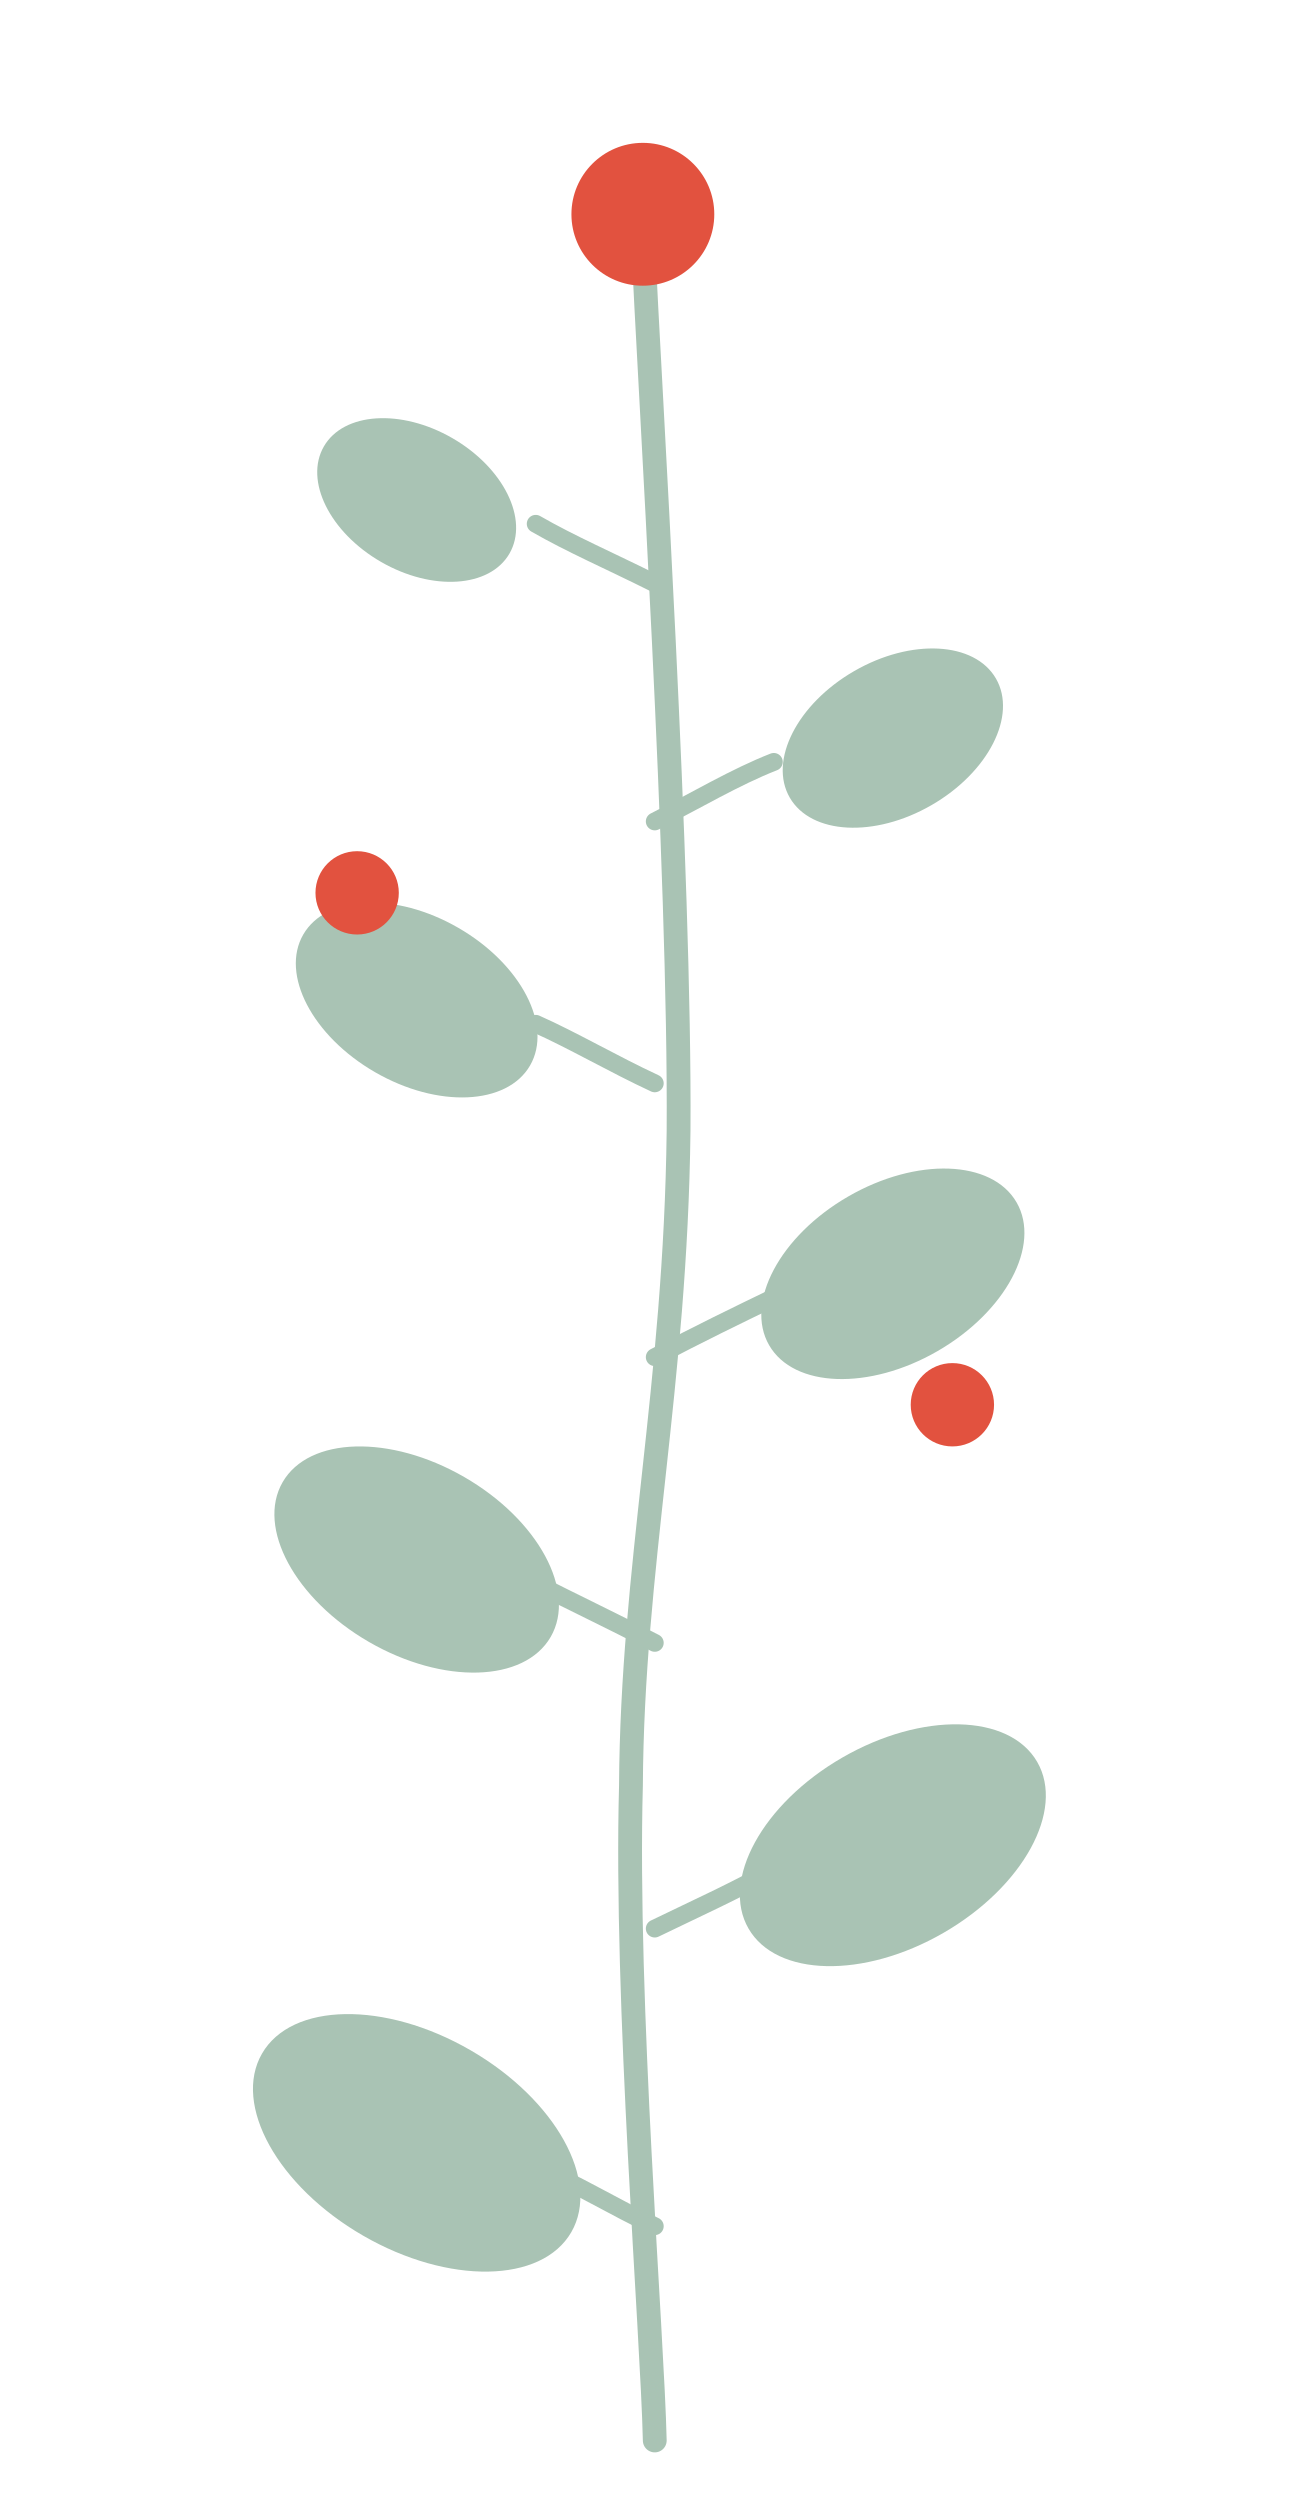
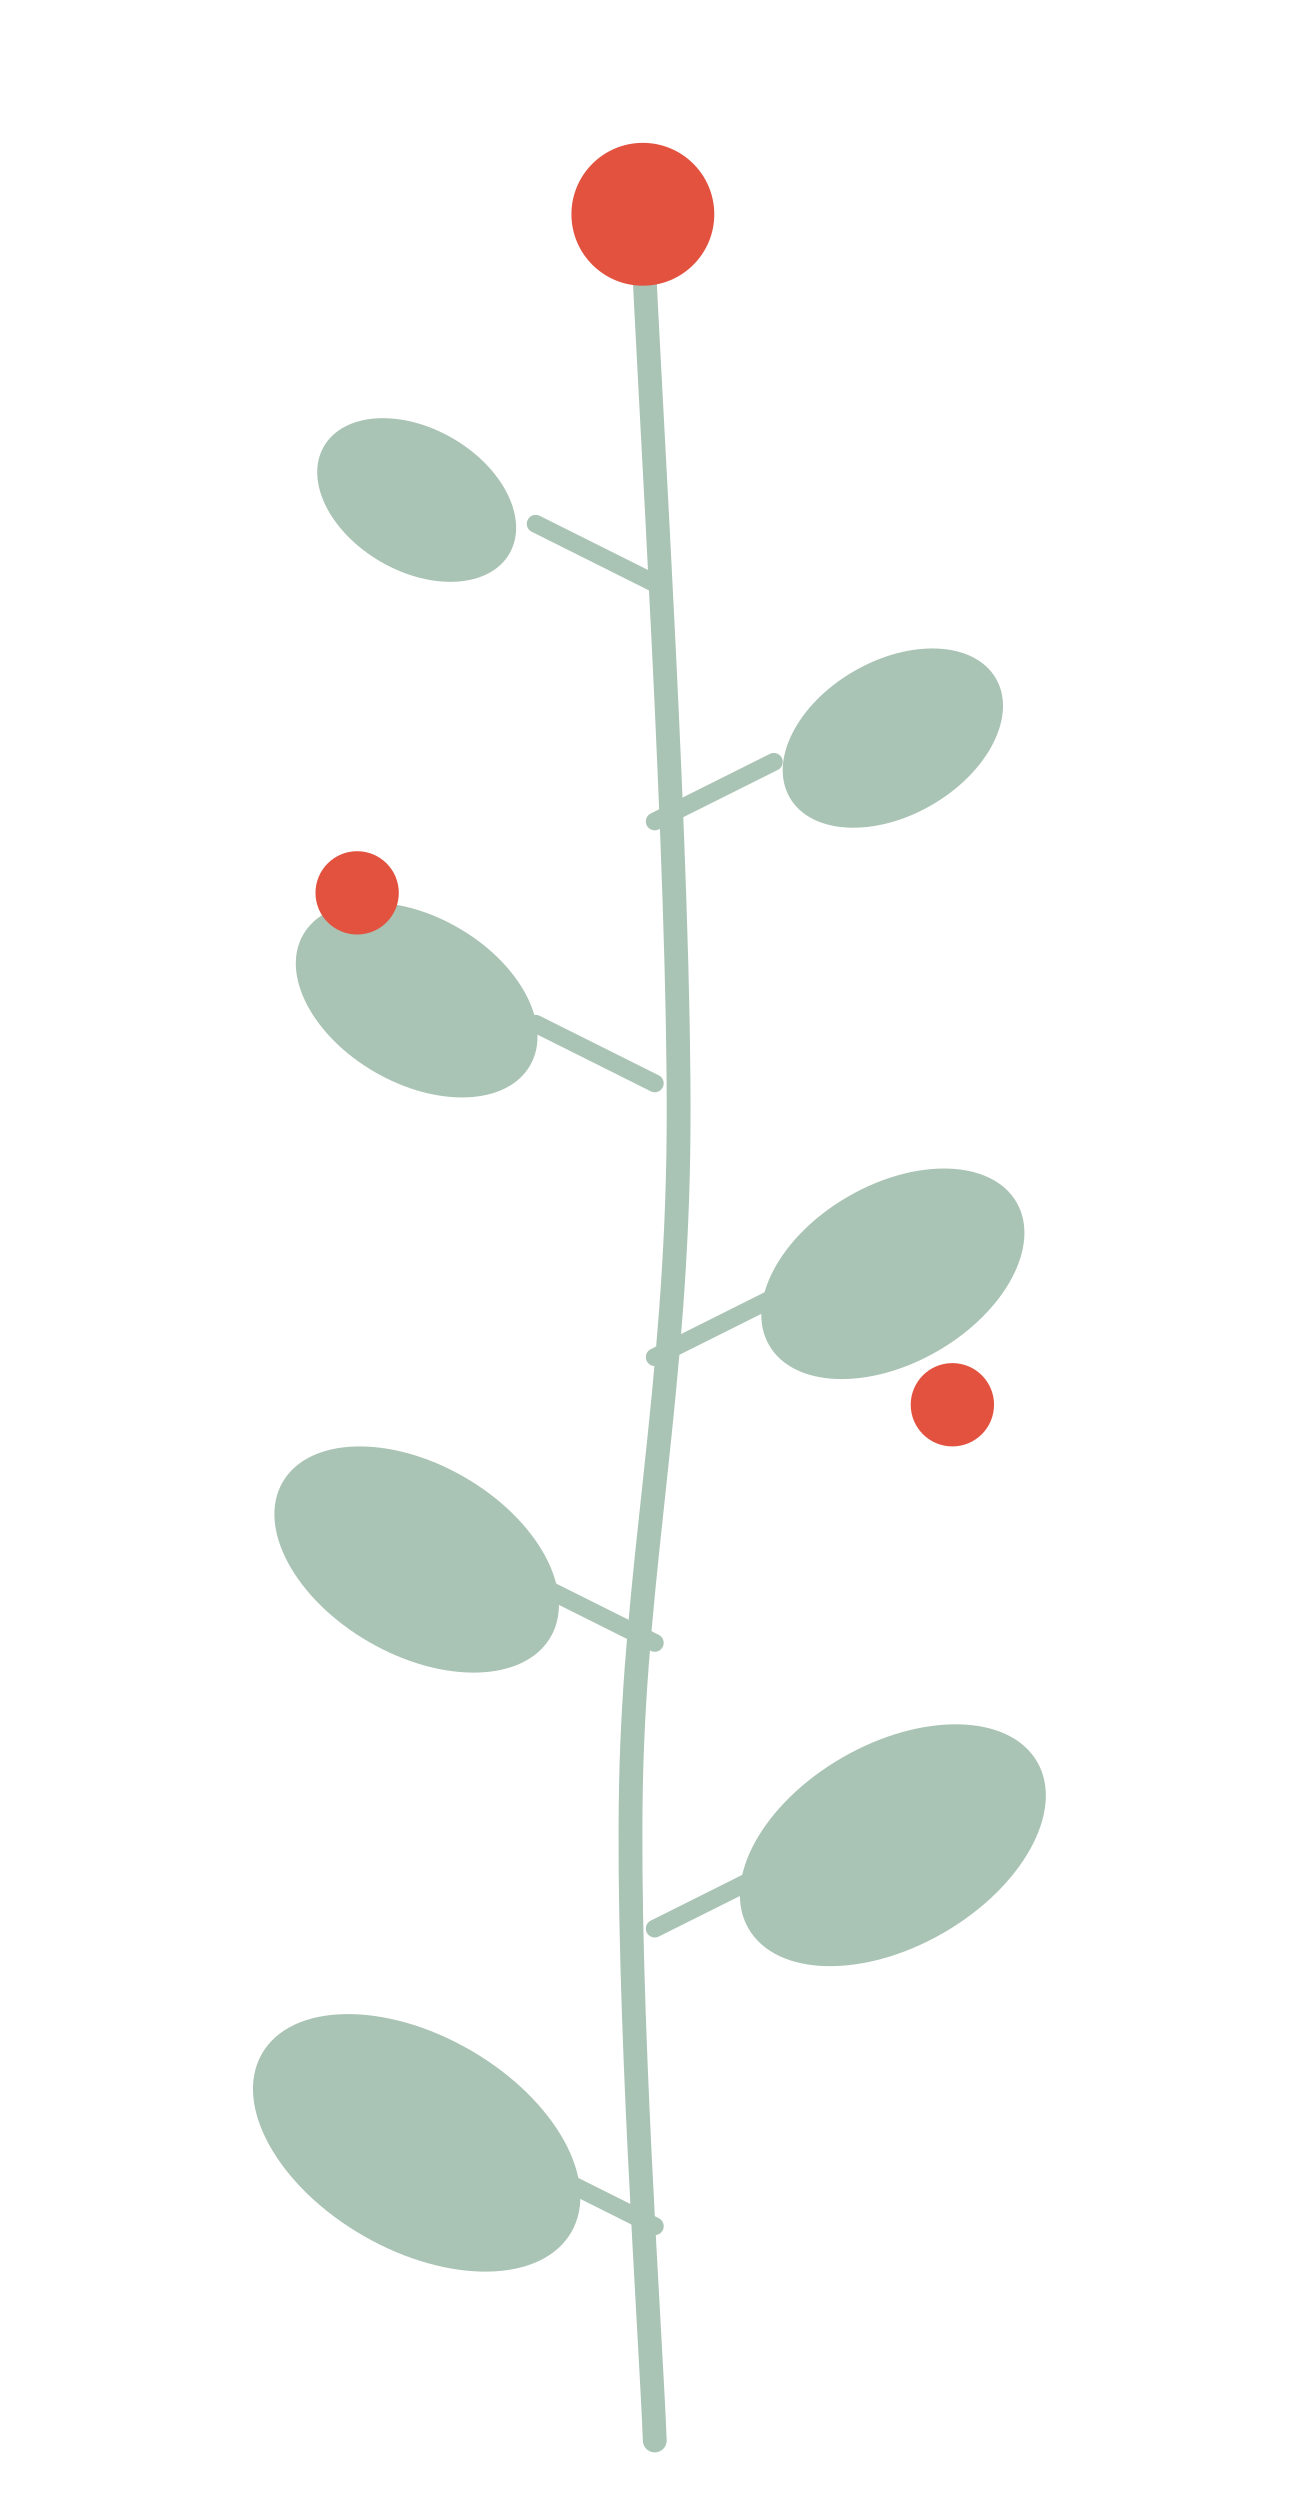
<svg xmlns="http://www.w3.org/2000/svg" viewBox="0 0 220 420">
-   <path d="M110 410 C109.6 392, 105 336.2, 106 300 M106 300 C106.2 263.3, 113.5 232.9, 114 190 M114 190 C114.3 146.3, 109.1 64.4, 108 40" fill="none" stroke="#a9c3b4" stroke-width="4" stroke-linecap="round" stroke-linejoin="round" />
+   <path d="M110 410C109.3 391.7 105.3 336.7 106 300C106.7 263.3 113.7 233.3 114 190C114.3 146.7 109 65 108 40" fill="none" stroke="#a9c3b4" stroke-width="4" stroke-linecap="round" stroke-linejoin="round" />
  <ellipse cx="70" cy="360" rx="30" ry="18" transform="rotate(30 70 360)" fill="#a9c3b4" />
-   <path d="M110 374 C103.3 370.9, 96.4 366.6, 90 364" fill="none" stroke="#a9c3b4" stroke-width="3" stroke-linecap="round" stroke-linejoin="round" />
+   <path d="M110 374L90 364" fill="none" stroke="#a9c3b4" stroke-width="3" stroke-linecap="round" stroke-linejoin="round" />
  <ellipse cx="150" cy="310" rx="28" ry="17" transform="rotate(-30 150 310)" fill="#a9c3b4" />
-   <path d="M110 324 C117 320.6, 123.9 317.5, 130 314" fill="none" stroke="#a9c3b4" stroke-width="3" stroke-linecap="round" stroke-linejoin="round" />
+   <path d="M110 324L130 314" fill="none" stroke="#a9c3b4" stroke-width="3" stroke-linecap="round" stroke-linejoin="round" />
  <ellipse cx="70" cy="262" rx="26" ry="16" transform="rotate(30 70 262)" fill="#a9c3b4" />
-   <path d="M110 276 C102.6 272.2, 96.3 269.2, 90 266" fill="none" stroke="#a9c3b4" stroke-width="3" stroke-linecap="round" stroke-linejoin="round" />
+   <path d="M110 276L90 266" fill="none" stroke="#a9c3b4" stroke-width="3" stroke-linecap="round" stroke-linejoin="round" />
  <ellipse cx="150" cy="214" rx="24" ry="15" transform="rotate(-30 150 214)" fill="#a9c3b4" />
-   <path d="M110 228 C117.6 224, 123.8 221, 130 218" fill="none" stroke="#a9c3b4" stroke-width="3" stroke-linecap="round" stroke-linejoin="round" />
+   <path d="M110 228L130 218" fill="none" stroke="#a9c3b4" stroke-width="3" stroke-linecap="round" stroke-linejoin="round" />
  <ellipse cx="70" cy="168" rx="22" ry="14" transform="rotate(30 70 168)" fill="#a9c3b4" />
-   <path d="M110 182 C103.1 178.8, 96.1 174.7, 90 172" fill="none" stroke="#a9c3b4" stroke-width="3" stroke-linecap="round" stroke-linejoin="round" />
+   <path d="M110 182L90 172" fill="none" stroke="#a9c3b4" stroke-width="3" stroke-linecap="round" stroke-linejoin="round" />
  <ellipse cx="150" cy="124" rx="20" ry="13" transform="rotate(-30 150 124)" fill="#a9c3b4" />
-   <path d="M110 138 C116.9 134.5, 123.6 130.5, 130 128" fill="none" stroke="#a9c3b4" stroke-width="3" stroke-linecap="round" stroke-linejoin="round" />
+   <path d="M110 138L130 128" fill="none" stroke="#a9c3b4" stroke-width="3" stroke-linecap="round" stroke-linejoin="round" />
  <ellipse cx="70" cy="84" rx="18" ry="12" transform="rotate(30 70 84)" fill="#a9c3b4" />
-   <path d="M110 98 C102.4 94.2, 95.9 91.4, 90 88" fill="none" stroke="#a9c3b4" stroke-width="3" stroke-linecap="round" stroke-linejoin="round" />
+   <path d="M110 98L90 88" fill="none" stroke="#a9c3b4" stroke-width="3" stroke-linecap="round" stroke-linejoin="round" />
  <path d="M96 36a12 12 0 1 0 24 0a12 12 0 1 0 -24 0Z" fill="#e2523f" />
  <path d="M153 236a7 7 0 1 0 14 0a7 7 0 1 0 -14 0Z" fill="#e2523f" />
  <path d="M53 150a7 7 0 1 0 14 0a7 7 0 1 0 -14 0Z" fill="#e2523f" />
</svg>
